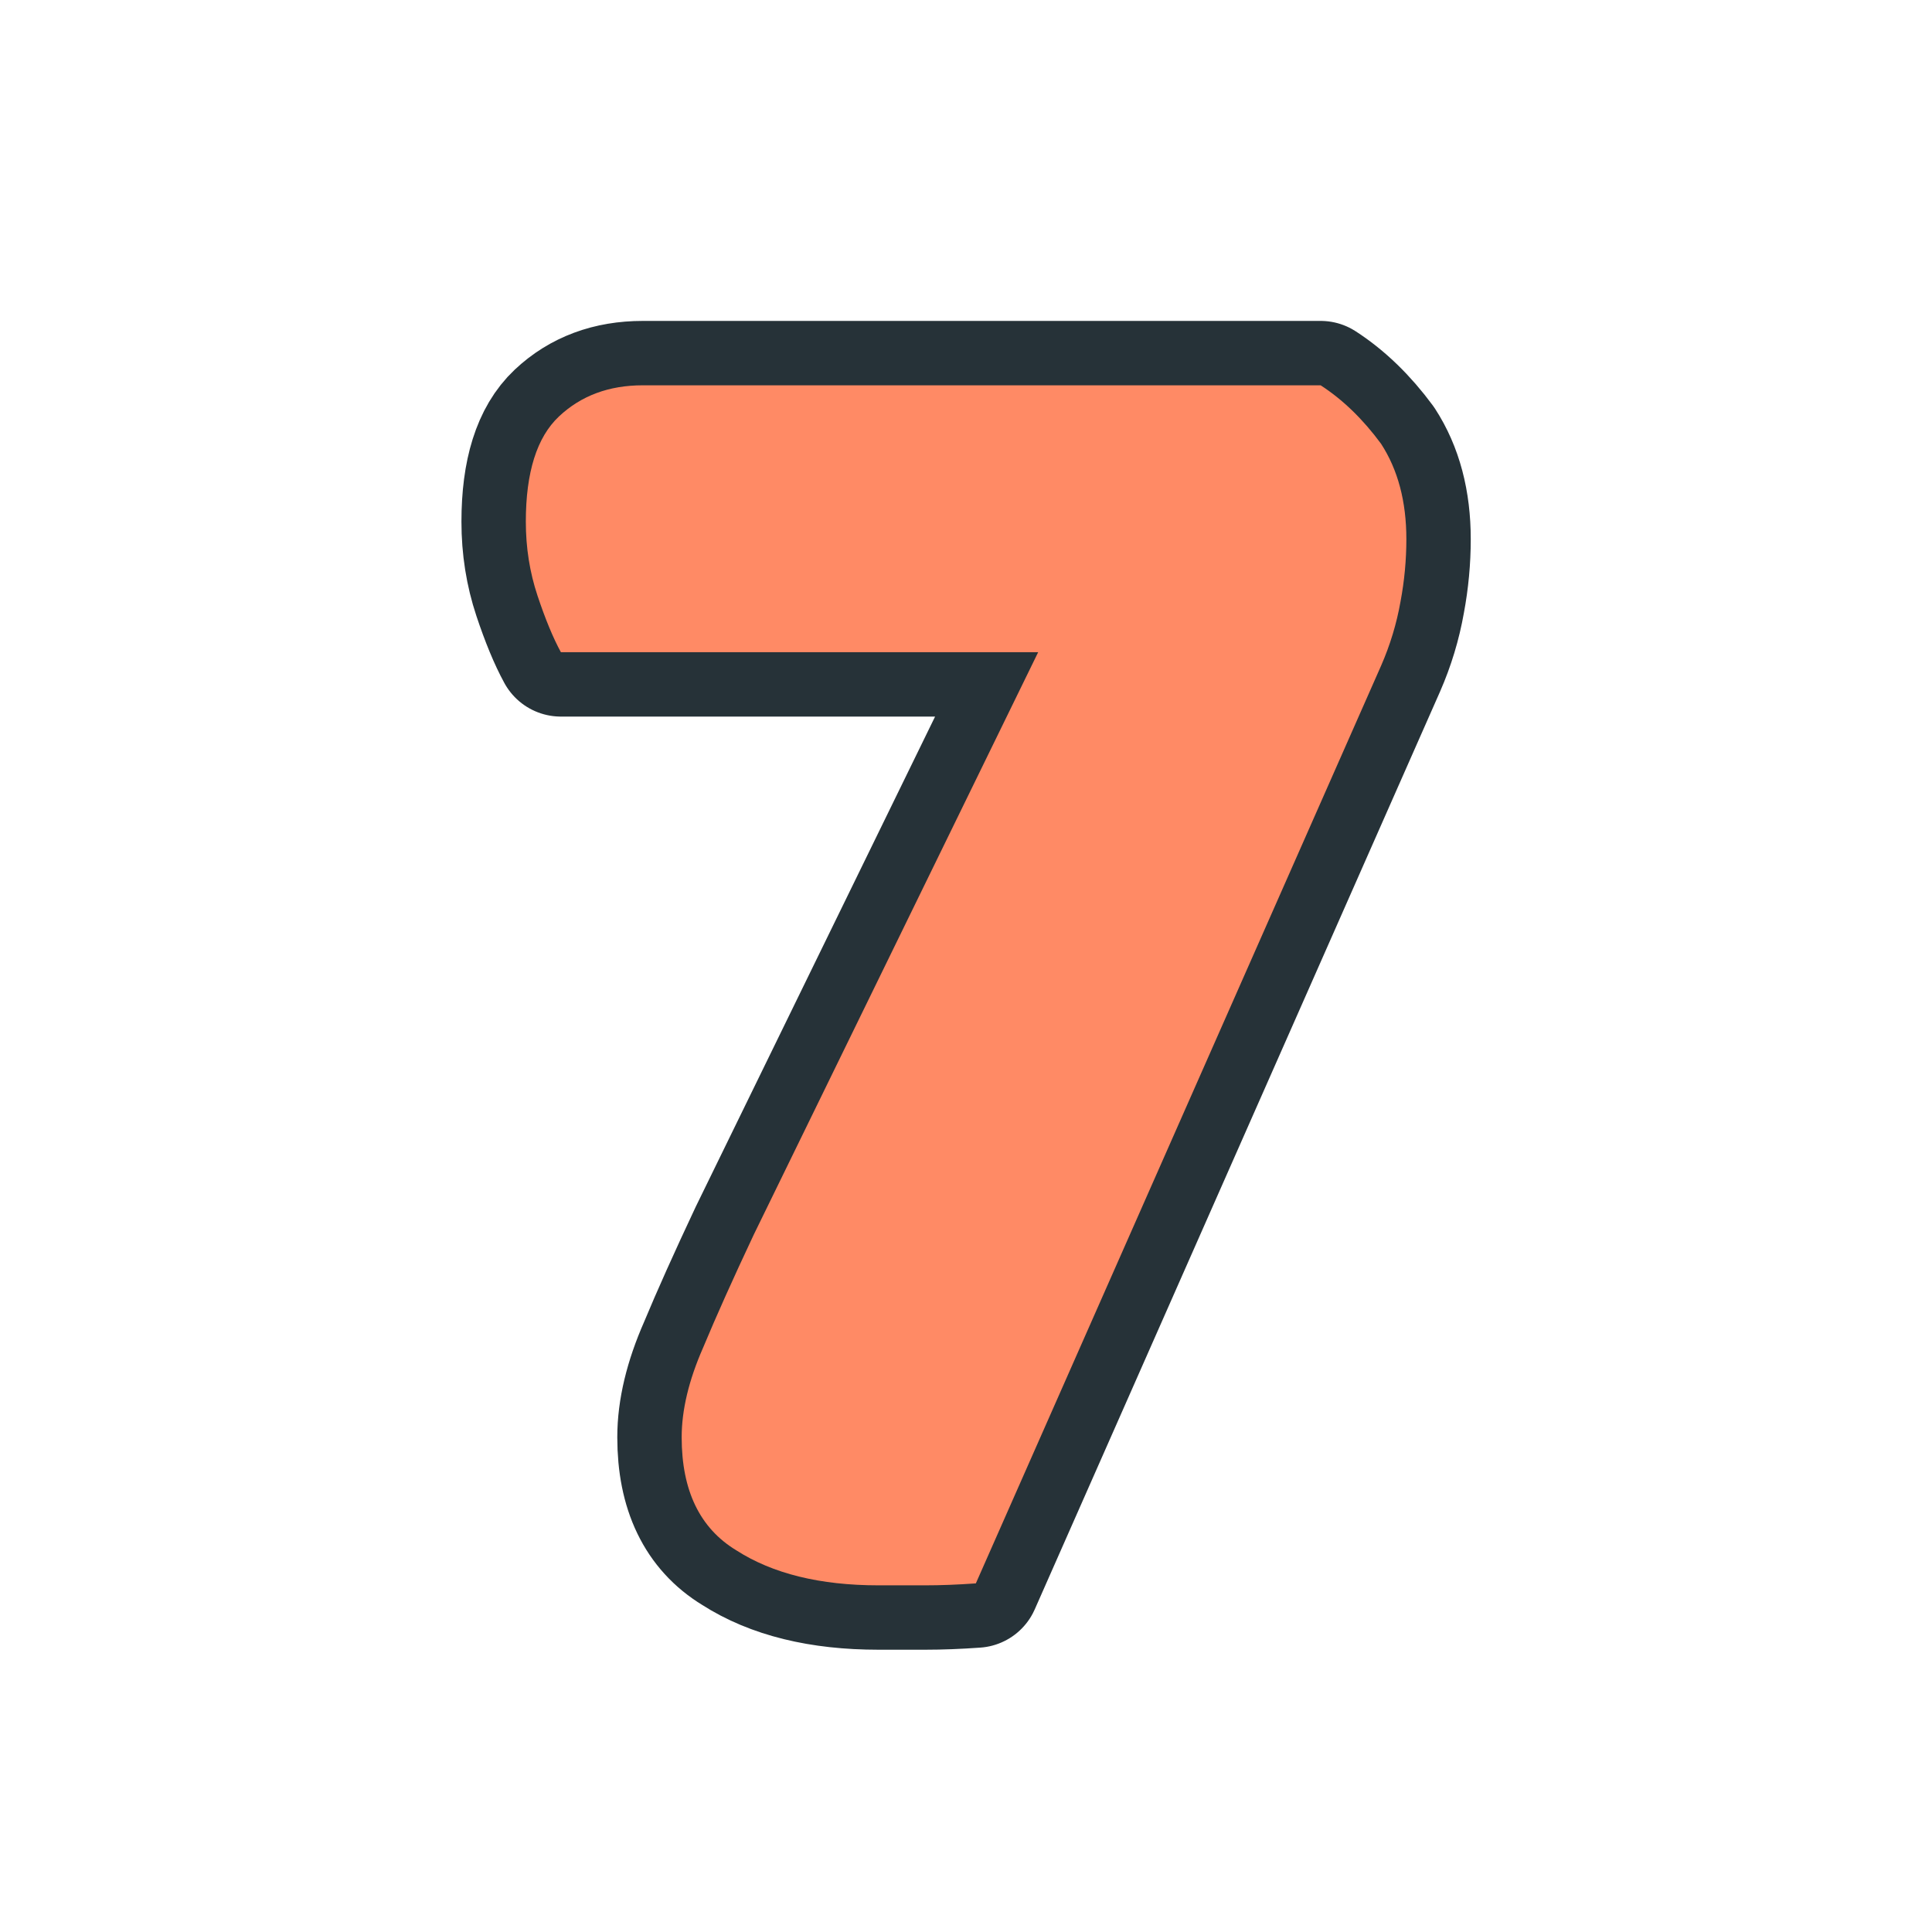
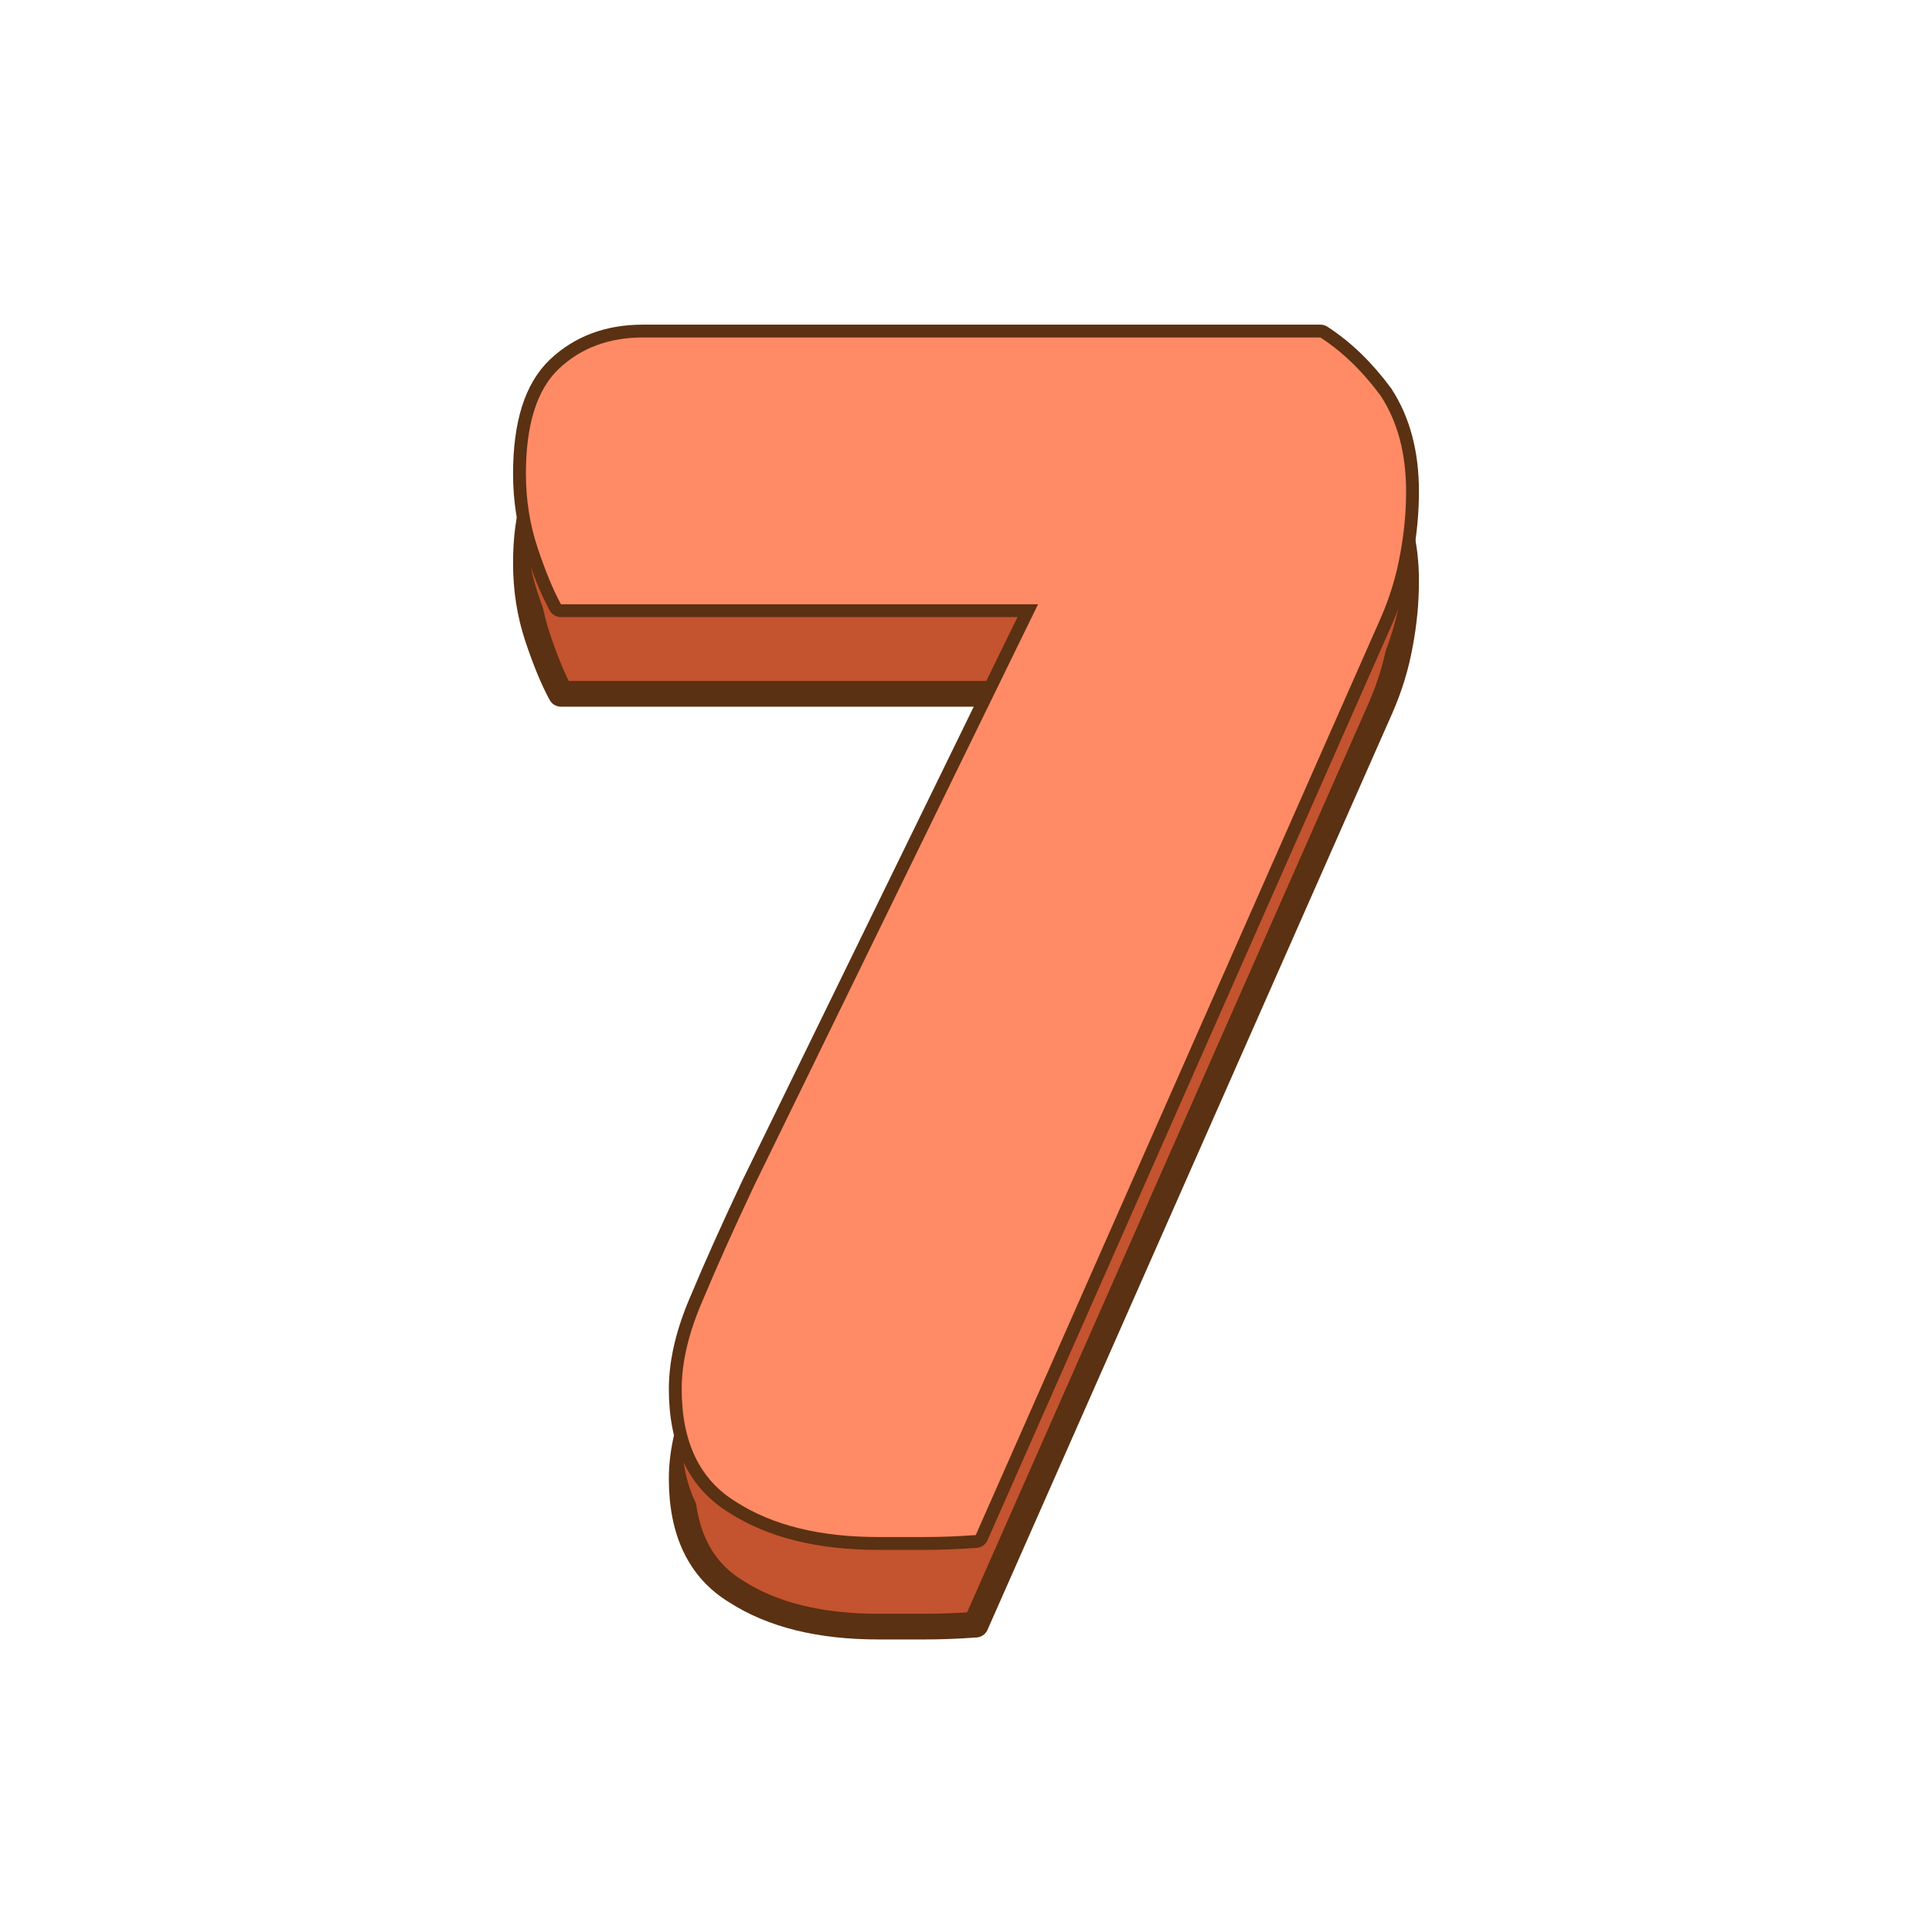
<svg xmlns="http://www.w3.org/2000/svg" viewBox="0 0 240 240" width="240" height="240">
-   <g transform="translate(60.48 195) scale(2.42)" fill="#FF8A65" stroke="#263238" stroke-width="6.61" stroke-linejoin="round" paint-order="stroke">
-     <path transform="translate(0 0)" d="M8-60.8L8-60.8L42.8-60.8Q44.5-59.7 45.9-57.8Q47.2-55.8 47.2-52.9L47.2-52.9Q47.2-51.3 46.9-49.7Q46.6-48 45.9-46.4L45.9-46.4L25.1 0.7Q23.7 0.8 22.5 0.8Q21.2 0.8 20.1 0.8L20.1 0.8Q15.6 0.8 12.8-1.0Q10-2.7 10-6.8L10-6.8Q10-8.9 11.1-11.4Q12.1-13.8 13.7-17.2L13.7-17.2L28.3-47.1L3.8-47.1Q3.2-48.2 2.6-50Q2-51.8 2-53.8L2-53.8Q2-57.6 3.7-59.2Q5.4-60.8 8-60.8Z" />
+   <defs>
+     <g id="n">
+       <path transform="translate(-24.6 0)" d="M8-60.8L8-60.8L42.8-60.8Q44.5-59.7 45.9-57.8Q47.2-55.8 47.2-52.9L47.2-52.9Q47.2-51.3 46.9-49.7Q46.6-48 45.9-46.4L45.9-46.4L25.1 0.7Q23.7 0.8 22.5 0.8Q21.2 0.8 20.1 0.8L20.1 0.8Q15.6 0.8 12.8-1.0Q10-2.7 10-6.8L10-6.8Q10-8.9 11.1-11.4Q12.1-13.8 13.7-17.2L13.7-17.2L28.3-47.1L3.8-47.1Q3.2-48.2 2.6-50Q2-51.8 2-53.8L2-53.8Q2-57.6 3.7-59.2Q5.4-60.8 8-60.8Z" />
+     </g>
+   </defs>
+   <g transform="translate(120 189) scale(2.419)" stroke-linejoin="round">
+     <use href="#n" y="4.6" fill="#C4532F" stroke="#5A3112" stroke-width="1.32" />
+     <use href="#n" y="2.3" fill="#C4532F" />
+     <use href="#n" fill="#FF8A66" stroke="#5A3112" stroke-width="1.32" paint-order="stroke" />
  </g>
</svg>
